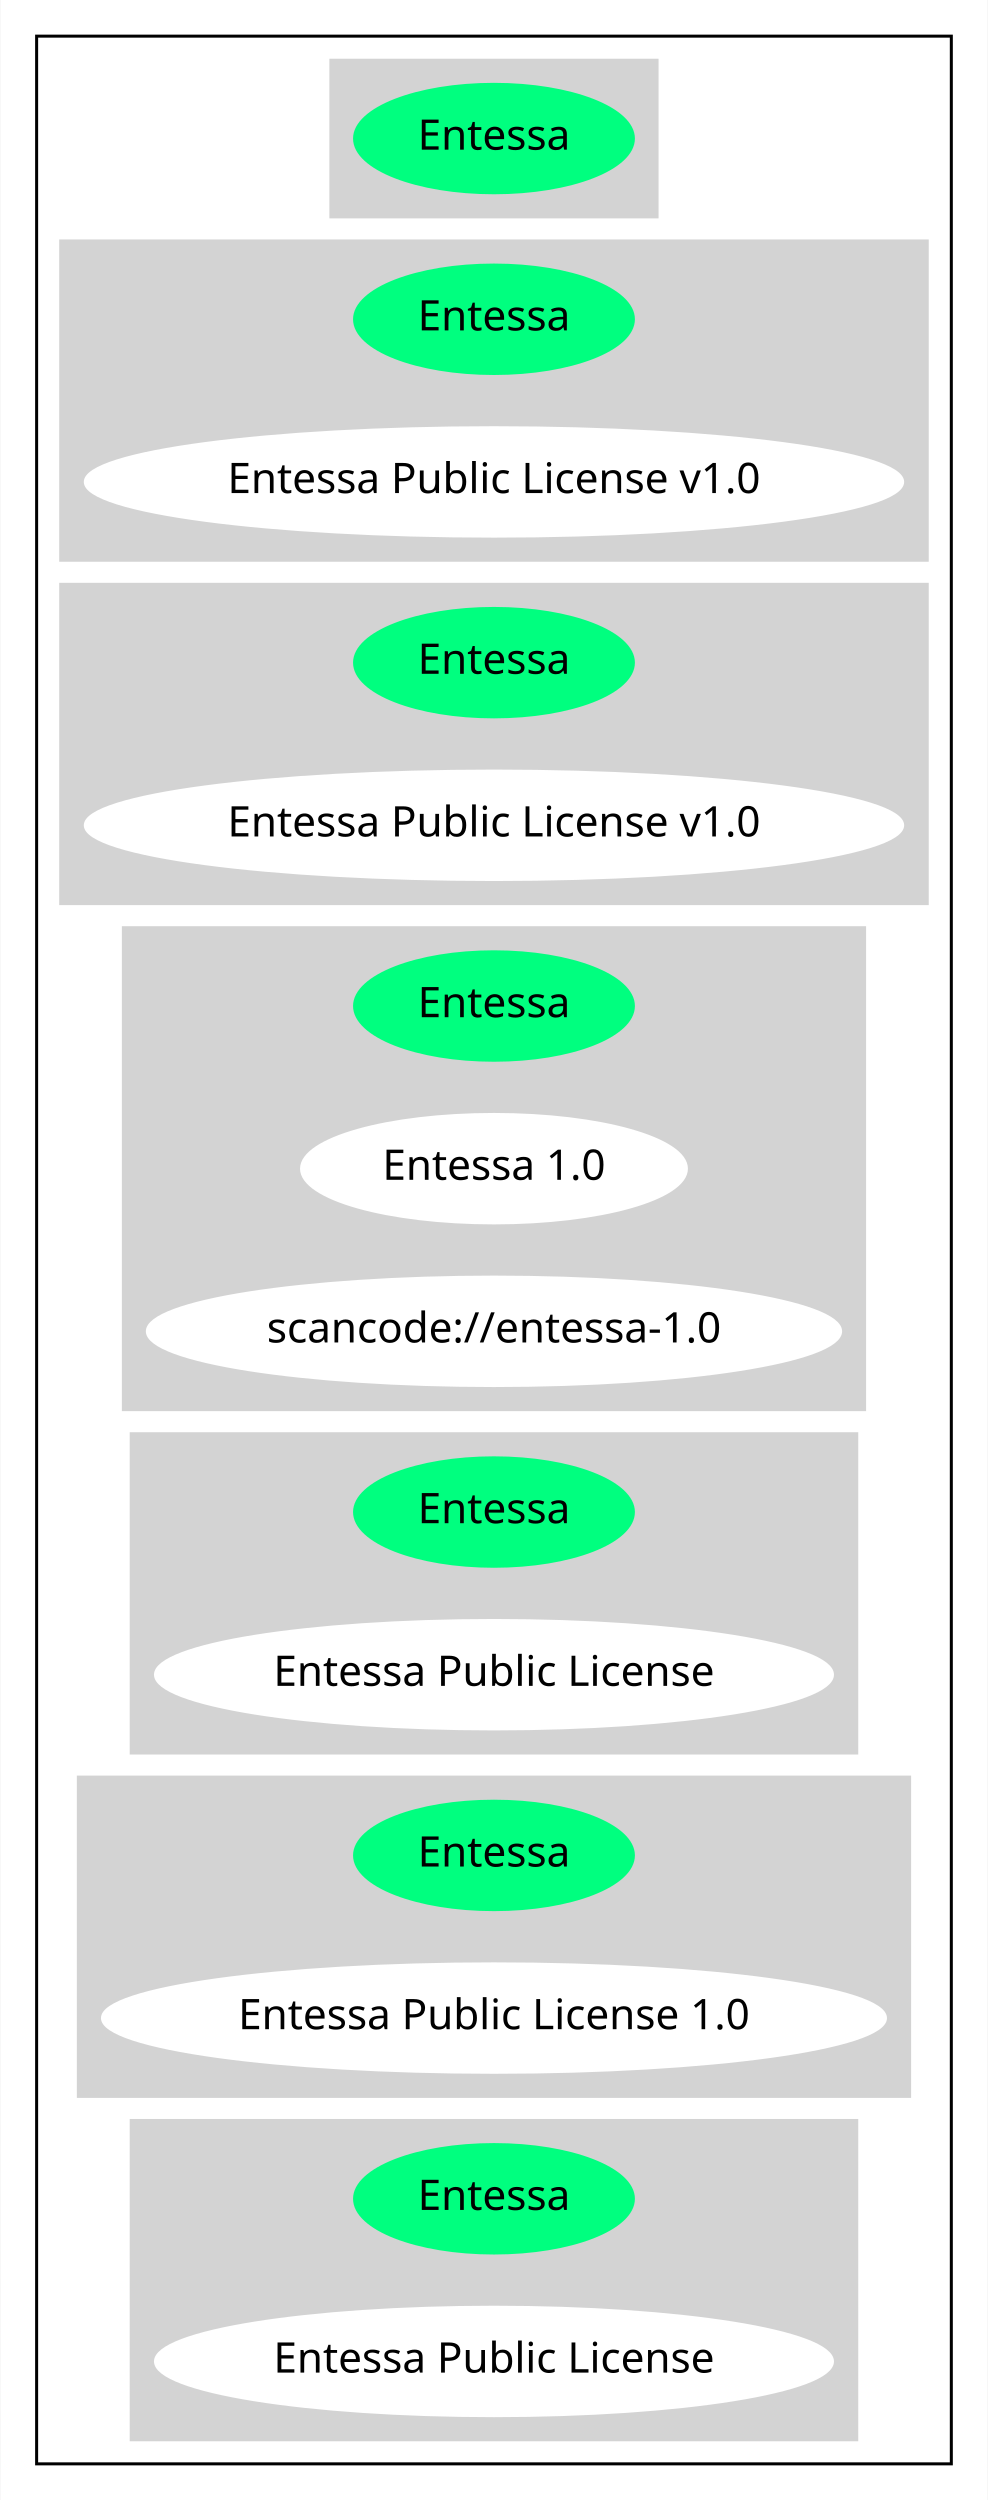
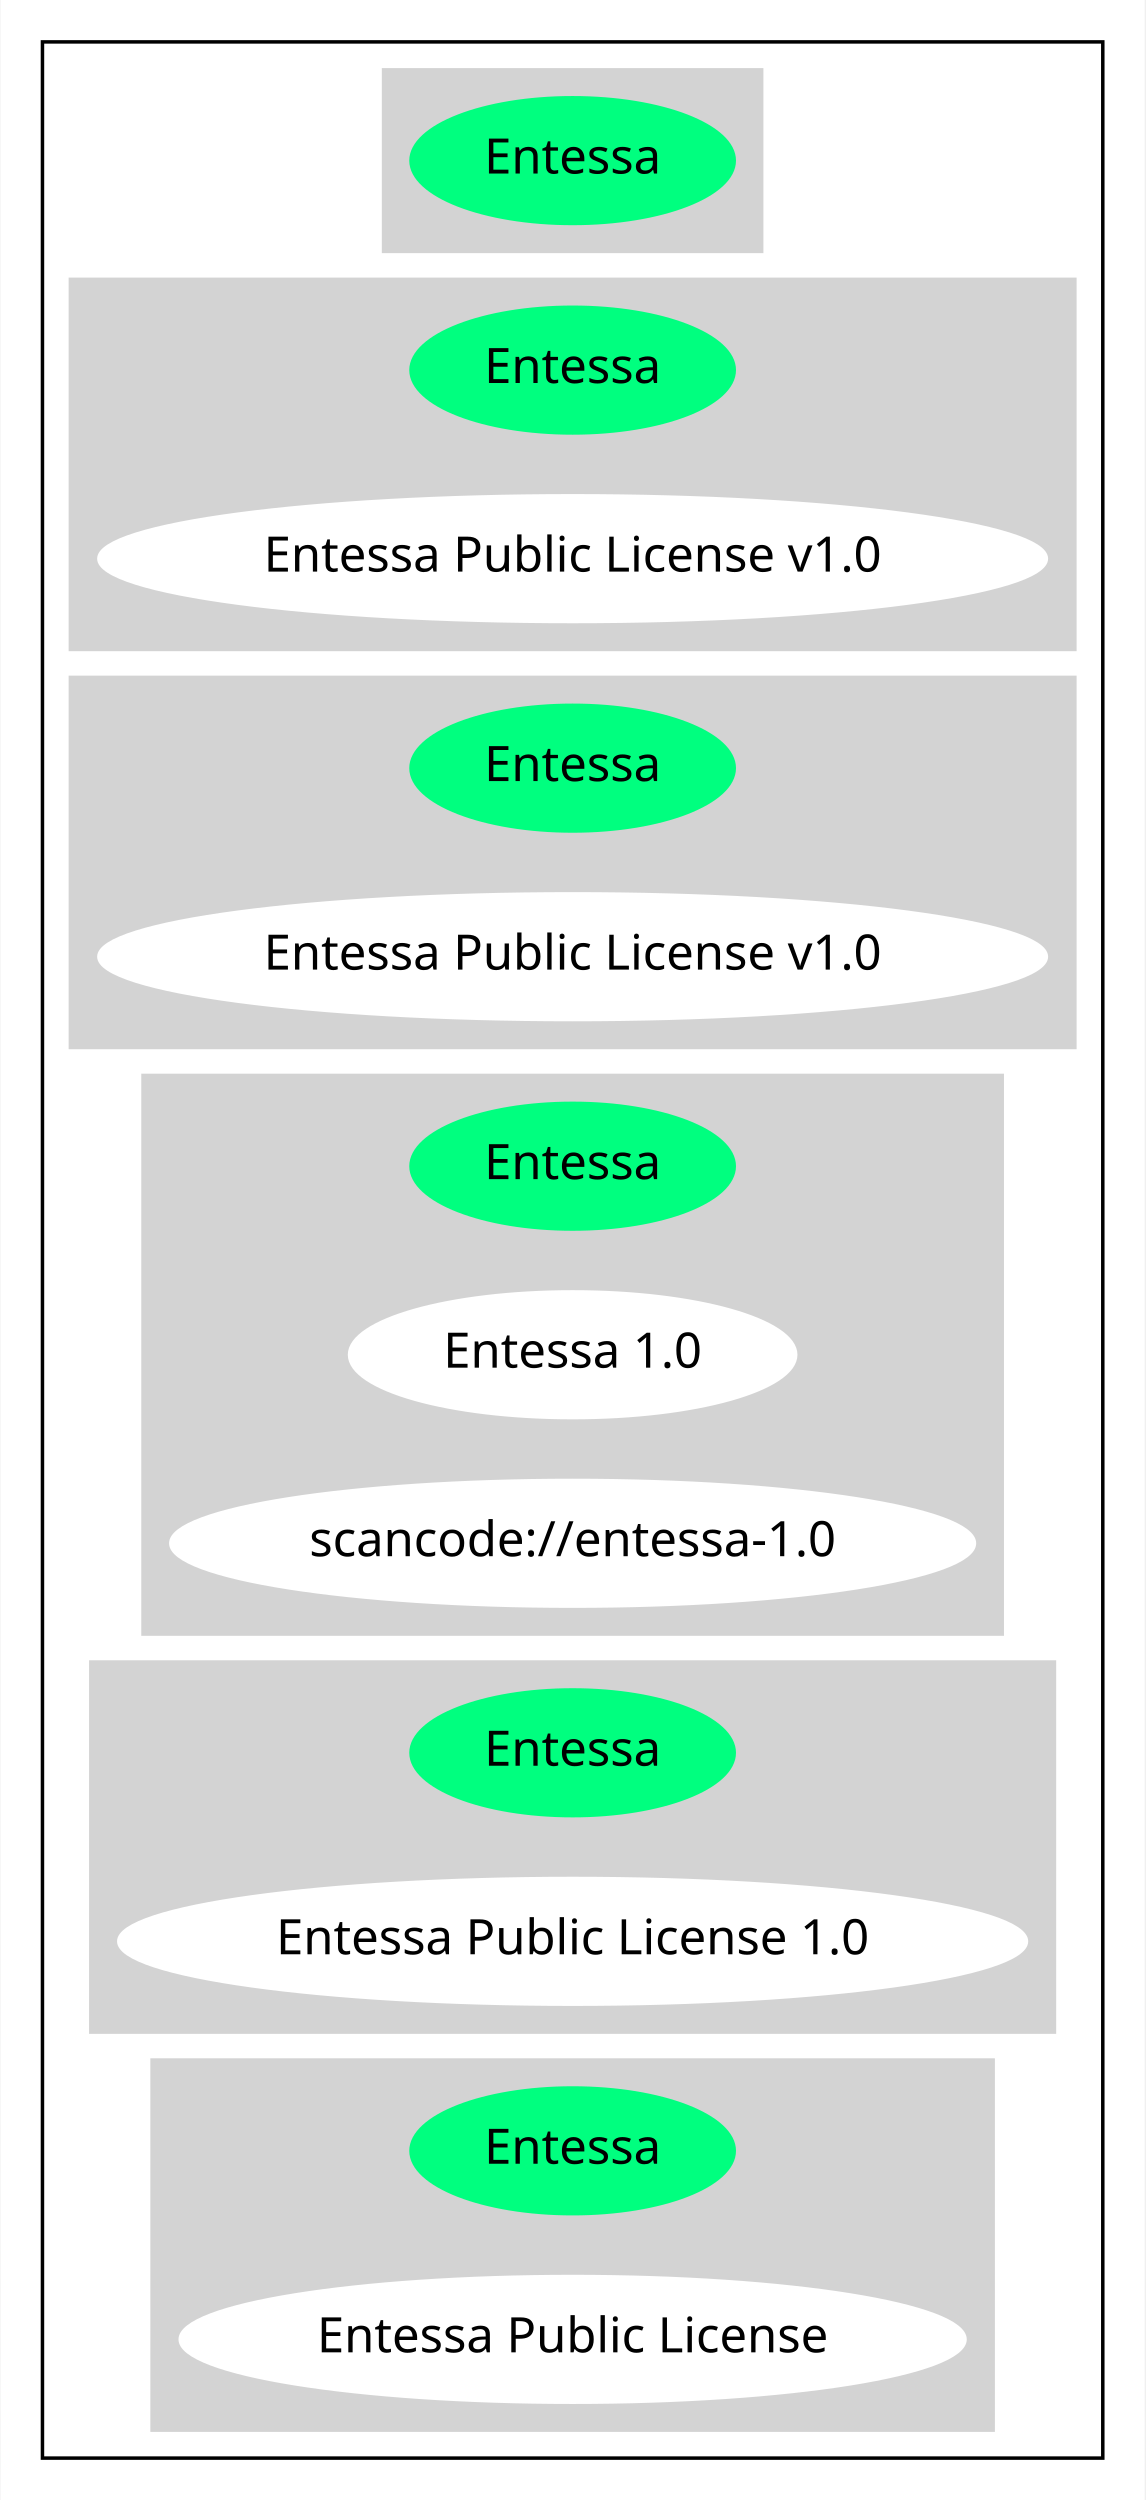
- <svg xmlns="http://www.w3.org/2000/svg" width="328pt" height="830pt" viewBox="0.00 0.00 327.68 830.00">
-   <g id="graph0" class="graph" transform="scale(1 1) rotate(0) translate(4 826)">
-     <polygon fill="white" stroke="transparent" points="-4,4 -4,-826 323.68,-826 323.68,4 -4,4" />
+ <svg xmlns="http://www.w3.org/2000/svg" width="328pt" height="716pt" viewBox="0.00 0.00 327.68 716.00">
+   <g id="graph0" class="graph" transform="scale(1 1) rotate(0) translate(4 712)">
+     <polygon fill="white" stroke="transparent" points="-4,4 -4,-712 323.68,-712 323.68,4 -4,4" />
    <g id="clust1" class="cluster">
-       <polygon fill="none" stroke="black" points="8,-8 8,-814 311.68,-814 311.68,-8 8,-8" />
+       <polygon fill="none" stroke="black" points="8,-8 8,-700 311.68,-700 311.68,-8 8,-8" />
    </g>
    <g id="clust2" class="cluster">
-       <polygon fill="lightgray" stroke="lightgray" points="105.69,-754 105.69,-806 213.98,-806 213.98,-754 105.69,-754" />
+       <polygon fill="lightgray" stroke="lightgray" points="105.69,-640 105.69,-692 213.98,-692 213.98,-640 105.69,-640" />
    </g>
    <g id="clust3" class="cluster">
-       <polygon fill="lightgray" stroke="lightgray" points="16,-640 16,-746 303.68,-746 303.68,-640 16,-640" />
+       <polygon fill="lightgray" stroke="lightgray" points="16,-526 16,-632 303.68,-632 303.68,-526 16,-526" />
    </g>
    <g id="clust4" class="cluster">
-       <polygon fill="lightgray" stroke="lightgray" points="16,-526 16,-632 303.68,-632 303.68,-526 16,-526" />
+       <polygon fill="lightgray" stroke="lightgray" points="16,-412 16,-518 303.68,-518 303.68,-412 16,-412" />
    </g>
    <g id="clust5" class="cluster">
-       <polygon fill="lightgray" stroke="lightgray" points="36.8,-358 36.8,-518 282.88,-518 282.88,-358 36.8,-358" />
+       <polygon fill="lightgray" stroke="lightgray" points="36.8,-244 36.8,-404 282.88,-404 282.88,-244 36.8,-244" />
    </g>
    <g id="clust6" class="cluster">
-       <polygon fill="lightgray" stroke="lightgray" points="39.4,-244 39.4,-350 280.28,-350 280.28,-244 39.4,-244" />
+       <polygon fill="lightgray" stroke="lightgray" points="21.85,-130 21.85,-236 297.83,-236 297.83,-130 21.85,-130" />
    </g>
    <g id="clust7" class="cluster">
-       <polygon fill="lightgray" stroke="lightgray" points="21.85,-130 21.85,-236 297.83,-236 297.83,-130 21.85,-130" />
-     </g>
-     <g id="clust8" class="cluster">
      <polygon fill="lightgray" stroke="lightgray" points="39.4,-16 39.4,-122 280.28,-122 280.28,-16 39.4,-16" />
    </g>
    <g id="node1" class="node">
-       <ellipse fill="springgreen" stroke="springgreen" cx="159.84" cy="-780" rx="46.29" ry="18" />
-       <text text-anchor="middle" x="159.84" y="-776.3" font-family="Times-Roman" font-size="14.00">Entessa</text>
+       <ellipse fill="springgreen" stroke="springgreen" cx="159.84" cy="-666" rx="46.29" ry="18" />
+       <text text-anchor="middle" x="159.84" y="-662.3" font-family="Times-Roman" font-size="14.00">Entessa</text>
    </g>
    <g id="node2" class="node">
-       <ellipse fill="springgreen" stroke="springgreen" cx="159.84" cy="-720" rx="46.29" ry="18" />
-       <text text-anchor="middle" x="159.84" y="-716.3" font-family="Times-Roman" font-size="14.00">Entessa</text>
-     </g>
-     <g id="node3" class="node">
-       <ellipse fill="white" stroke="white" cx="159.84" cy="-666" rx="135.68" ry="18" />
-       <text text-anchor="middle" x="159.84" y="-662.3" font-family="Times-Roman" font-size="14.00">Entessa Public License v1.0</text>
-     </g>
-     <g id="node4" class="node">
      <ellipse fill="springgreen" stroke="springgreen" cx="159.84" cy="-606" rx="46.29" ry="18" />
      <text text-anchor="middle" x="159.84" y="-602.3" font-family="Times-Roman" font-size="14.00">Entessa</text>
    </g>
-     <g id="node5" class="node">
+     <g id="node3" class="node">
      <ellipse fill="white" stroke="white" cx="159.84" cy="-552" rx="135.68" ry="18" />
      <text text-anchor="middle" x="159.84" y="-548.3" font-family="Times-Roman" font-size="14.00">Entessa Public License v1.0</text>
    </g>
-     <g id="node6" class="node">
+     <g id="node4" class="node">
      <ellipse fill="springgreen" stroke="springgreen" cx="159.84" cy="-492" rx="46.29" ry="18" />
      <text text-anchor="middle" x="159.84" y="-488.3" font-family="Times-Roman" font-size="14.00">Entessa</text>
    </g>
+     <g id="node5" class="node">
+       <ellipse fill="white" stroke="white" cx="159.84" cy="-438" rx="135.68" ry="18" />
+       <text text-anchor="middle" x="159.84" y="-434.3" font-family="Times-Roman" font-size="14.00">Entessa Public License v1.0</text>
+     </g>
+     <g id="node6" class="node">
+       <ellipse fill="springgreen" stroke="springgreen" cx="159.84" cy="-378" rx="46.29" ry="18" />
+       <text text-anchor="middle" x="159.84" y="-374.3" font-family="Times-Roman" font-size="14.00">Entessa</text>
+     </g>
    <g id="node7" class="node">
-       <ellipse fill="white" stroke="white" cx="159.84" cy="-438" rx="63.89" ry="18" />
-       <text text-anchor="middle" x="159.84" y="-434.3" font-family="Times-Roman" font-size="14.00">Entessa 1.0</text>
+       <ellipse fill="white" stroke="white" cx="159.84" cy="-324" rx="63.89" ry="18" />
+       <text text-anchor="middle" x="159.84" y="-320.3" font-family="Times-Roman" font-size="14.00">Entessa 1.0</text>
    </g>
    <g id="node8" class="node">
-       <ellipse fill="white" stroke="white" cx="159.84" cy="-384" rx="115.08" ry="18" />
-       <text text-anchor="middle" x="159.84" y="-380.3" font-family="Times-Roman" font-size="14.00">scancode://entessa-1.0</text>
+       <ellipse fill="white" stroke="white" cx="159.84" cy="-270" rx="115.08" ry="18" />
+       <text text-anchor="middle" x="159.84" y="-266.3" font-family="Times-Roman" font-size="14.00">scancode://entessa-1.0</text>
    </g>
    <g id="node9" class="node">
-       <ellipse fill="springgreen" stroke="springgreen" cx="159.84" cy="-324" rx="46.29" ry="18" />
-       <text text-anchor="middle" x="159.84" y="-320.3" font-family="Times-Roman" font-size="14.00">Entessa</text>
-     </g>
-     <g id="node10" class="node">
-       <ellipse fill="white" stroke="white" cx="159.84" cy="-270" rx="112.38" ry="18" />
-       <text text-anchor="middle" x="159.84" y="-266.3" font-family="Times-Roman" font-size="14.00">Entessa Public License</text>
-     </g>
-     <g id="node11" class="node">
      <ellipse fill="springgreen" stroke="springgreen" cx="159.84" cy="-210" rx="46.29" ry="18" />
      <text text-anchor="middle" x="159.84" y="-206.3" font-family="Times-Roman" font-size="14.00">Entessa</text>
    </g>
-     <g id="node12" class="node">
+     <g id="node10" class="node">
      <ellipse fill="white" stroke="white" cx="159.84" cy="-156" rx="129.98" ry="18" />
      <text text-anchor="middle" x="159.84" y="-152.3" font-family="Times-Roman" font-size="14.00">Entessa Public License 1.0</text>
    </g>
-     <g id="node13" class="node">
+     <g id="node11" class="node">
      <ellipse fill="springgreen" stroke="springgreen" cx="159.84" cy="-96" rx="46.29" ry="18" />
      <text text-anchor="middle" x="159.84" y="-92.3" font-family="Times-Roman" font-size="14.00">Entessa</text>
    </g>
-     <g id="node14" class="node">
+     <g id="node12" class="node">
      <ellipse fill="white" stroke="white" cx="159.84" cy="-42" rx="112.38" ry="18" />
      <text text-anchor="middle" x="159.84" y="-38.3" font-family="Times-Roman" font-size="14.00">Entessa Public License</text>
    </g>
  </g>
</svg>
